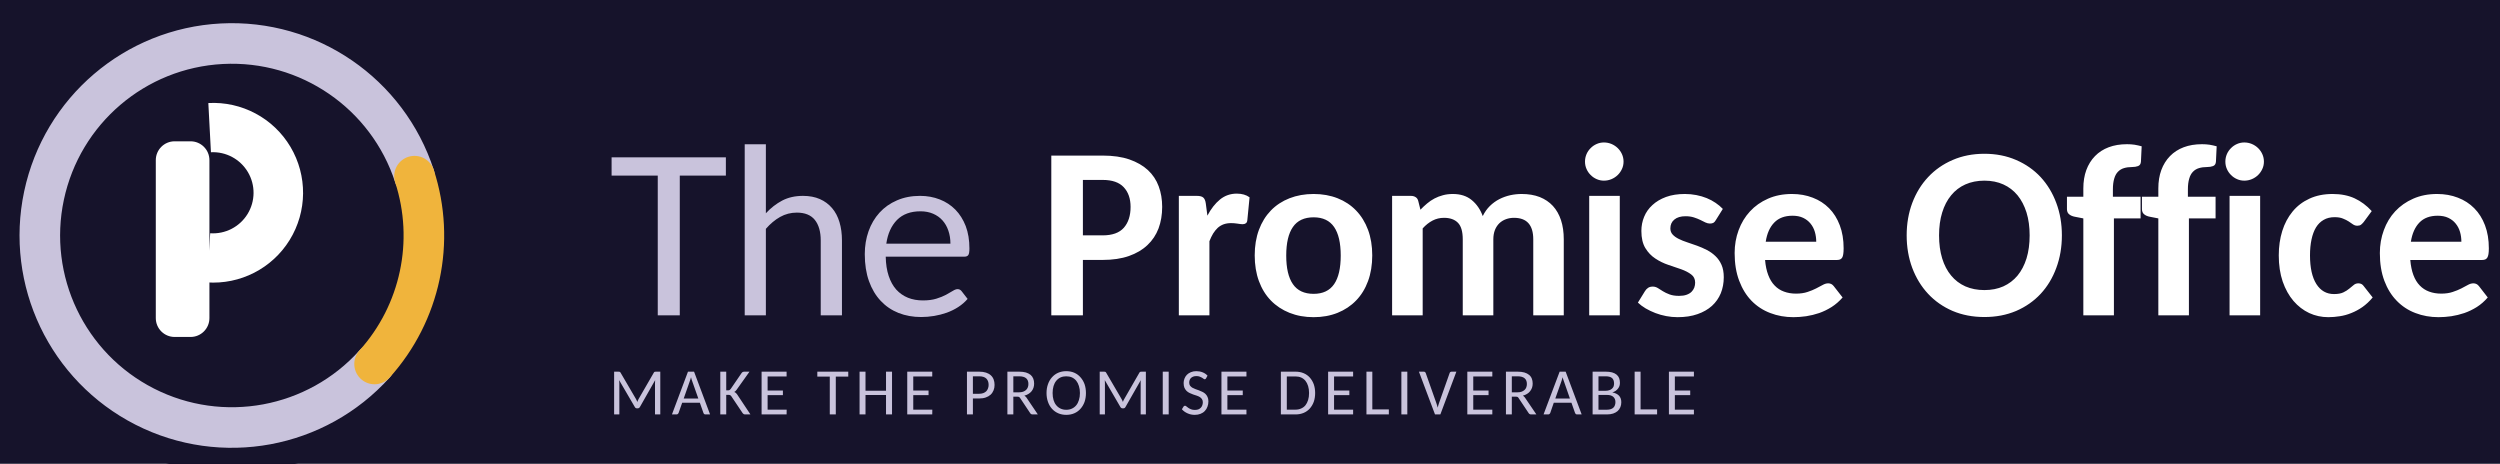
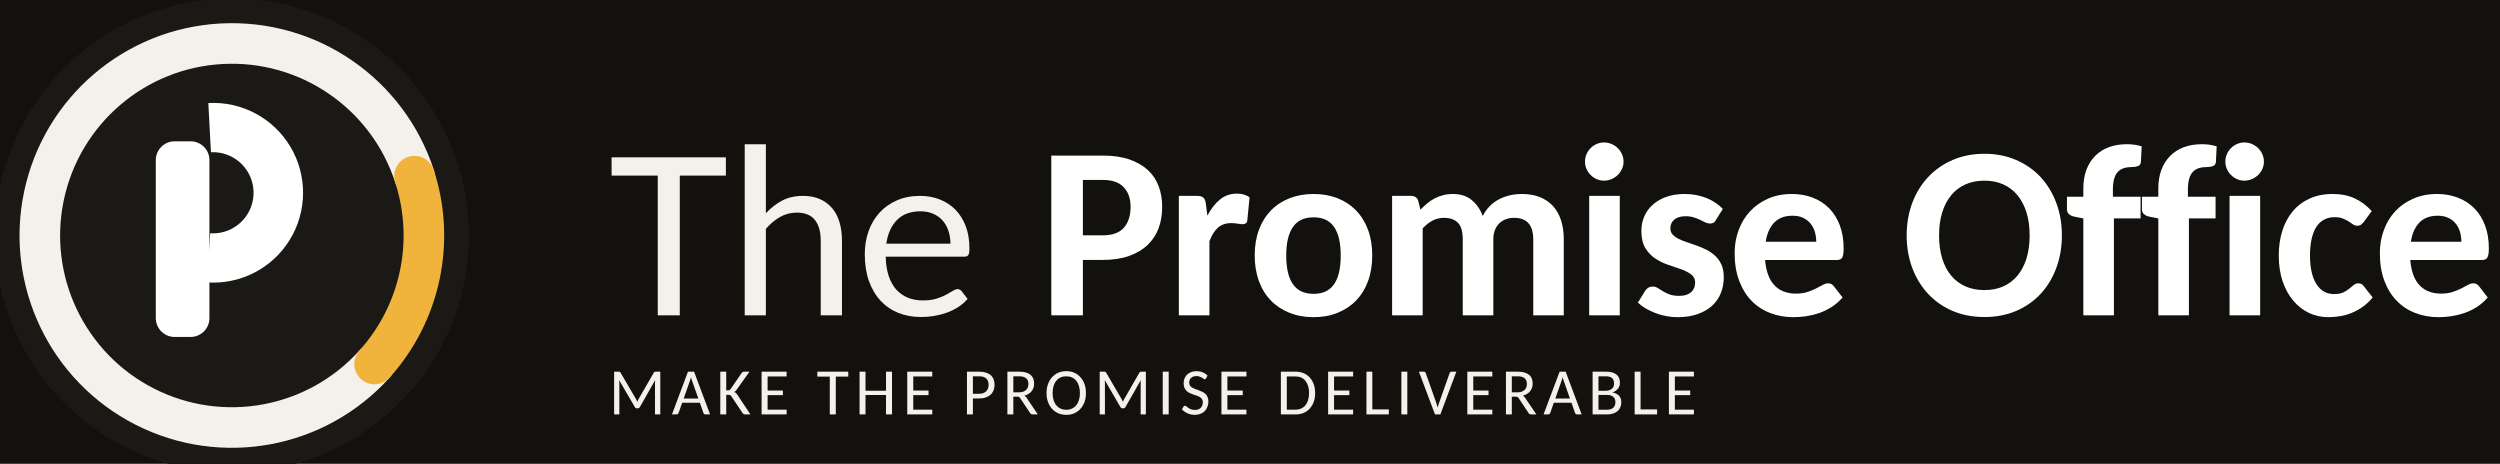
<svg xmlns="http://www.w3.org/2000/svg" viewBox="0 0 345 64" width="345" height="64" role="img">
-   <rect width="345" height="64" fill="#16132B" />
+   <rect width="345" height="64" fill="#12110E" />
  <g transform="translate(0 0)">
-     <circle cx="32" cy="32.5" r="32.7" fill="#16132B" />
-     <path d="M51.69 50.23 A26.50 26.50 0 1 1 57.20 24.31" fill="none" stroke-width="5.6" stroke-linecap="round" stroke="#C9C3DC" />
+     <circle cx="32" cy="32.5" r="32.7" fill="#1A1915" />
+     <path d="M51.69 50.23 A26.50 26.50 0 1 1 57.20 24.31" fill="none" stroke-width="5.6" stroke-linecap="round" stroke="#F3F1EA" />
    <path d="M57.20 24.31 A26.50 26.50 0 0 1 51.69 50.23" fill="none" stroke-width="5.6" stroke-linecap="round" stroke="#F0B43C" />
    <path d="M24.1 19.5 H26.3 A2.6 2.6 0 0 1 28.9 22.1 V43.9 A2.6 2.6 0 0 1 26.3 46.5 H24.1 A2.6 2.6 0 0 1 21.5 43.9 V22.1 A2.6 2.6 0 0 1 24.1 19.5 Z" fill="#FFFFFF" />
    <path d="M28.75 14.22 A12.40 12.40 0 1 1 28.54 38.97 L29.01 32.19 A5.60 5.60 0 1 0 29.11 21.01 Z" fill="#FFFFFF" />
  </g>
  <g transform="translate(84.00 43.52)">
-     <path d="M16.17 -21.81V-19.29H9.81V0H6.77V-19.29H0.4V-21.81Z M18.77 0V-23.61H21.69V-14.09Q22.71 -15.19 23.94 -15.84Q25.18 -16.49 26.81 -16.49Q28.14 -16.49 29.14 -16.05Q30.14 -15.61 30.83 -14.8Q31.51 -14 31.85 -12.86Q32.19 -11.72 32.19 -10.34V0H29.26V-10.34Q29.26 -12.15 28.45 -13.17Q27.64 -14.18 25.96 -14.18Q24.72 -14.18 23.65 -13.58Q22.59 -12.98 21.69 -11.94V0Z M42.97 -16.49Q44.43 -16.49 45.68 -16Q46.92 -15.52 47.84 -14.59Q48.75 -13.66 49.27 -12.32Q49.78 -10.97 49.78 -9.23Q49.78 -8.55 49.63 -8.33Q49.48 -8.1 49.08 -8.1H38.23Q38.26 -6.57 38.64 -5.44Q39.02 -4.3 39.69 -3.55Q40.37 -2.81 41.3 -2.43Q42.23 -2.06 43.37 -2.06Q44.43 -2.06 45.21 -2.3Q45.99 -2.54 46.55 -2.84Q47.11 -3.14 47.49 -3.38Q47.87 -3.62 48.15 -3.62Q48.34 -3.62 48.47 -3.54Q48.6 -3.47 48.7 -3.34L49.53 -2.27Q48.98 -1.63 48.24 -1.15Q47.51 -0.68 46.66 -0.37Q45.81 -0.07 44.91 0.08Q44 0.23 43.12 0.23Q41.43 0.23 40 -0.33Q38.57 -0.9 37.54 -2Q36.5 -3.1 35.92 -4.72Q35.34 -6.34 35.34 -8.45Q35.34 -10.14 35.86 -11.61Q36.38 -13.08 37.37 -14.17Q38.36 -15.26 39.78 -15.87Q41.2 -16.49 42.97 -16.49ZM43.02 -14.36Q40.98 -14.36 39.79 -13.17Q38.61 -11.97 38.31 -9.89H47.16Q47.16 -10.87 46.87 -11.7Q46.59 -12.52 46.06 -13.11Q45.53 -13.7 44.76 -14.03Q43.99 -14.36 43.02 -14.36Z" fill="#C9C3DC" />
+     <path d="M16.17 -21.81V-19.29H9.81V0H6.77V-19.29H0.4V-21.81Z M18.77 0V-23.61H21.69V-14.09Q22.71 -15.19 23.94 -15.84Q25.18 -16.49 26.81 -16.49Q28.14 -16.49 29.14 -16.05Q30.14 -15.61 30.83 -14.8Q31.51 -14 31.85 -12.86Q32.19 -11.72 32.19 -10.34V0H29.26V-10.34Q29.26 -12.15 28.45 -13.17Q27.64 -14.18 25.96 -14.18Q24.72 -14.18 23.65 -13.58Q22.59 -12.98 21.69 -11.94V0Z M42.97 -16.49Q44.43 -16.49 45.68 -16Q46.92 -15.52 47.84 -14.59Q48.75 -13.66 49.27 -12.32Q49.78 -10.97 49.78 -9.23Q49.78 -8.55 49.63 -8.33Q49.48 -8.1 49.08 -8.1H38.23Q38.26 -6.57 38.64 -5.44Q39.02 -4.3 39.69 -3.55Q40.37 -2.81 41.3 -2.43Q42.23 -2.06 43.37 -2.06Q44.43 -2.06 45.21 -2.3Q45.99 -2.54 46.55 -2.84Q47.11 -3.14 47.49 -3.38Q47.87 -3.62 48.15 -3.62Q48.34 -3.62 48.47 -3.54Q48.6 -3.47 48.7 -3.34L49.53 -2.27Q48.98 -1.63 48.24 -1.15Q47.51 -0.68 46.66 -0.37Q45.81 -0.07 44.91 0.08Q44 0.23 43.12 0.23Q41.43 0.23 40 -0.33Q38.57 -0.9 37.54 -2Q36.5 -3.1 35.92 -4.72Q35.34 -6.34 35.34 -8.45Q35.34 -10.14 35.86 -11.61Q36.38 -13.08 37.37 -14.17Q38.36 -15.26 39.78 -15.87Q41.2 -16.49 42.97 -16.49ZM43.02 -14.36Q40.98 -14.36 39.79 -13.17Q38.61 -11.97 38.31 -9.89H47.16Q47.16 -10.87 46.87 -11.7Q46.59 -12.52 46.06 -13.11Q45.53 -13.7 44.76 -14.03Q43.99 -14.36 43.02 -14.36Z" fill="#F3F1EA" />
    <path d="M65.44 -7.65V0H61.08V-22.05H68.17Q70.31 -22.05 71.85 -21.52Q73.4 -20.98 74.41 -20.05Q75.42 -19.11 75.9 -17.81Q76.38 -16.52 76.38 -14.97Q76.38 -13.35 75.88 -12Q75.37 -10.66 74.35 -9.7Q73.33 -8.73 71.79 -8.19Q70.24 -7.65 68.17 -7.65ZM65.44 -11.04H68.17Q70.16 -11.04 71.09 -12.09Q72.02 -13.15 72.02 -14.97Q72.02 -16.68 71.07 -17.69Q70.13 -18.69 68.17 -18.69H65.44Z M78.68 0V-16.49H81.16Q81.8 -16.49 82.06 -16.25Q82.32 -16.02 82.4 -15.44L82.62 -13.76Q83.36 -15.17 84.36 -15.99Q85.36 -16.8 86.67 -16.8Q87.75 -16.8 88.44 -16.29L88.13 -13.13Q88.1 -12.83 87.93 -12.71Q87.76 -12.58 87.48 -12.58Q87.23 -12.58 86.77 -12.66Q86.3 -12.73 85.9 -12.73Q85.32 -12.73 84.87 -12.57Q84.41 -12.4 84.05 -12.08Q83.7 -11.75 83.41 -11.29Q83.13 -10.82 82.9 -10.23V0Z M97.28 -16.75Q99.09 -16.75 100.59 -16.16Q102.08 -15.57 103.14 -14.47Q104.21 -13.36 104.79 -11.8Q105.37 -10.23 105.37 -8.28Q105.37 -6.31 104.79 -4.73Q104.21 -3.15 103.14 -2.05Q102.08 -0.95 100.59 -0.35Q99.09 0.25 97.28 0.25Q95.46 0.25 93.95 -0.35Q92.45 -0.95 91.38 -2.05Q90.31 -3.15 89.73 -4.73Q89.15 -6.31 89.15 -8.28Q89.15 -10.23 89.73 -11.8Q90.31 -13.36 91.38 -14.47Q92.45 -15.57 93.95 -16.16Q95.46 -16.75 97.28 -16.75ZM97.28 -2.97Q99.19 -2.97 100.11 -4.31Q101.02 -5.64 101.02 -8.25Q101.02 -10.86 100.11 -12.19Q99.19 -13.53 97.28 -13.53Q95.34 -13.53 94.42 -12.19Q93.5 -10.86 93.5 -8.25Q93.5 -5.64 94.42 -4.31Q95.34 -2.97 97.28 -2.97Z M108.11 0V-16.49H110.7Q111.1 -16.49 111.38 -16.3Q111.65 -16.12 111.73 -15.74L112.02 -14.58Q112.46 -15.04 112.94 -15.44Q113.41 -15.84 113.96 -16.13Q114.51 -16.42 115.13 -16.58Q115.75 -16.75 116.5 -16.75Q118.08 -16.75 119.1 -15.91Q120.12 -15.07 120.62 -13.7Q121.01 -14.51 121.6 -15.09Q122.19 -15.67 122.91 -16.04Q123.62 -16.4 124.41 -16.58Q125.2 -16.75 125.99 -16.75Q127.39 -16.75 128.48 -16.33Q129.56 -15.9 130.3 -15.1Q131.04 -14.29 131.42 -13.13Q131.8 -11.97 131.8 -10.49V0H127.59V-10.49Q127.59 -13.46 124.93 -13.46Q124.33 -13.46 123.82 -13.27Q123.3 -13.08 122.91 -12.71Q122.52 -12.33 122.3 -11.78Q122.08 -11.22 122.08 -10.49V0H117.86V-10.49Q117.86 -12.09 117.2 -12.77Q116.53 -13.46 115.27 -13.46Q114.42 -13.46 113.69 -13.08Q112.96 -12.7 112.33 -12V0Z M134.73 0ZM139.53 -16.49V0H135.31V-16.49ZM140.05 -21.22Q140.05 -20.67 139.83 -20.2Q139.61 -19.72 139.25 -19.37Q138.88 -19.01 138.39 -18.8Q137.89 -18.59 137.34 -18.59Q136.81 -18.59 136.34 -18.8Q135.86 -19.01 135.51 -19.37Q135.15 -19.72 134.94 -20.2Q134.73 -20.67 134.73 -21.22Q134.73 -21.76 134.94 -22.25Q135.15 -22.73 135.51 -23.08Q135.86 -23.44 136.34 -23.65Q136.81 -23.86 137.34 -23.86Q137.89 -23.86 138.39 -23.65Q138.88 -23.44 139.25 -23.08Q139.61 -22.73 139.83 -22.25Q140.05 -21.76 140.05 -21.22Z M152.8 -13.17Q152.64 -12.88 152.45 -12.77Q152.26 -12.67 151.97 -12.67Q151.67 -12.67 151.35 -12.82Q151.03 -12.98 150.64 -13.17Q150.25 -13.36 149.75 -13.52Q149.25 -13.68 148.6 -13.68Q147.61 -13.68 147.06 -13.22Q146.51 -12.77 146.51 -12Q146.51 -11.49 146.83 -11.15Q147.14 -10.81 147.67 -10.55Q148.19 -10.29 148.84 -10.08Q149.5 -9.86 150.2 -9.61Q150.89 -9.36 151.55 -9.02Q152.21 -8.68 152.73 -8.18Q153.25 -7.69 153.57 -6.97Q153.88 -6.26 153.88 -5.26Q153.88 -4.07 153.47 -3.05Q153.05 -2.04 152.25 -1.31Q151.44 -0.58 150.26 -0.17Q149.07 0.25 147.51 0.25Q146.71 0.25 145.93 0.1Q145.15 -0.05 144.44 -0.32Q143.72 -0.6 143.1 -0.96Q142.48 -1.33 142.03 -1.76L143.01 -3.35Q143.19 -3.64 143.44 -3.8Q143.69 -3.97 144.09 -3.97Q144.45 -3.97 144.78 -3.77Q145.1 -3.57 145.48 -3.33Q145.86 -3.09 146.4 -2.89Q146.93 -2.69 147.72 -2.69Q148.32 -2.69 148.74 -2.84Q149.17 -2.99 149.43 -3.25Q149.68 -3.5 149.81 -3.83Q149.93 -4.17 149.93 -4.52Q149.93 -5.25 149.38 -5.65Q148.84 -6.06 148.01 -6.36Q147.18 -6.66 146.22 -6.97Q145.27 -7.29 144.44 -7.84Q143.61 -8.38 143.06 -9.28Q142.51 -10.18 142.51 -11.65Q142.51 -12.68 142.89 -13.6Q143.27 -14.53 144.03 -15.22Q144.78 -15.92 145.91 -16.34Q147.03 -16.75 148.52 -16.75Q149.33 -16.75 150.1 -16.6Q150.86 -16.45 151.53 -16.18Q152.21 -15.9 152.76 -15.52Q153.32 -15.14 153.75 -14.69Z M163.29 -16.75Q164.85 -16.75 166.16 -16.24Q167.47 -15.74 168.42 -14.78Q169.36 -13.83 169.89 -12.43Q170.42 -11.04 170.42 -9.25Q170.42 -8.77 170.37 -8.46Q170.33 -8.15 170.22 -7.97Q170.11 -7.79 169.92 -7.71Q169.73 -7.64 169.45 -7.64H159.58Q159.68 -6.44 160.02 -5.56Q160.35 -4.68 160.9 -4.12Q161.44 -3.55 162.19 -3.28Q162.94 -3 163.85 -3Q164.76 -3 165.44 -3.23Q166.11 -3.45 166.61 -3.71Q167.12 -3.97 167.52 -4.19Q167.92 -4.42 168.3 -4.42Q168.76 -4.42 169.06 -4.03L170.28 -2.47Q169.59 -1.68 168.76 -1.15Q167.93 -0.63 167.05 -0.32Q166.16 -0.02 165.25 0.12Q164.33 0.25 163.49 0.25Q161.78 0.25 160.3 -0.32Q158.82 -0.88 157.72 -2Q156.63 -3.12 156.01 -4.77Q155.38 -6.42 155.38 -8.6Q155.38 -10.28 155.93 -11.76Q156.48 -13.25 157.5 -14.35Q158.52 -15.46 159.98 -16.1Q161.44 -16.75 163.29 -16.75ZM163.37 -13.75Q161.76 -13.75 160.85 -12.81Q159.93 -11.87 159.67 -10.16H166.64Q166.64 -10.87 166.45 -11.52Q166.26 -12.17 165.85 -12.67Q165.44 -13.17 164.83 -13.46Q164.22 -13.75 163.37 -13.75Z  M200.54 -11.04Q200.54 -8.62 199.77 -6.55Q199.01 -4.48 197.61 -2.97Q196.2 -1.46 194.23 -0.61Q192.25 0.23 189.85 0.23Q187.44 0.23 185.46 -0.61Q183.49 -1.46 182.08 -2.97Q180.67 -4.48 179.89 -6.55Q179.12 -8.62 179.12 -11.04Q179.12 -13.45 179.89 -15.51Q180.67 -17.58 182.08 -19.08Q183.49 -20.59 185.46 -21.44Q187.44 -22.3 189.85 -22.3Q192.25 -22.3 194.23 -21.44Q196.2 -20.59 197.61 -19.08Q199.01 -17.56 199.77 -15.51Q200.54 -13.45 200.54 -11.04ZM196.09 -11.04Q196.09 -12.8 195.66 -14.19Q195.22 -15.59 194.42 -16.57Q193.61 -17.55 192.46 -18.07Q191.31 -18.59 189.85 -18.59Q188.39 -18.59 187.22 -18.07Q186.06 -17.55 185.26 -16.57Q184.45 -15.59 184.02 -14.19Q183.59 -12.8 183.59 -11.04Q183.59 -9.26 184.02 -7.86Q184.45 -6.46 185.26 -5.49Q186.06 -4.52 187.22 -4Q188.39 -3.49 189.85 -3.49Q191.31 -3.49 192.46 -4Q193.61 -4.52 194.42 -5.49Q195.22 -6.46 195.66 -7.86Q196.09 -9.26 196.09 -11.04Z M203.5 0V-13.38L202.32 -13.61Q201.84 -13.7 201.54 -13.95Q201.24 -14.19 201.24 -14.66V-16.37H203.5V-17.51Q203.5 -18.93 203.91 -20.05Q204.33 -21.18 205.11 -21.98Q205.89 -22.78 207 -23.2Q208.11 -23.62 209.53 -23.62Q210.07 -23.62 210.56 -23.55Q211.04 -23.47 211.55 -23.33L211.45 -21.22Q211.42 -20.74 211.05 -20.6Q210.69 -20.47 210.24 -20.47Q209.61 -20.47 209.11 -20.32Q208.61 -20.17 208.27 -19.81Q207.93 -19.46 207.76 -18.86Q207.58 -18.26 207.58 -17.38V-16.37H211.4V-13.38H207.72V0Z M213.85 0V-13.38L212.67 -13.61Q212.19 -13.7 211.89 -13.95Q211.59 -14.19 211.59 -14.66V-16.37H213.85V-17.51Q213.85 -18.93 214.26 -20.05Q214.68 -21.18 215.46 -21.98Q216.24 -22.78 217.35 -23.2Q218.46 -23.62 219.88 -23.62Q220.42 -23.62 220.91 -23.55Q221.39 -23.47 221.9 -23.33L221.8 -21.22Q221.77 -20.74 221.4 -20.6Q221.04 -20.47 220.59 -20.47Q219.96 -20.47 219.46 -20.32Q218.96 -20.17 218.62 -19.81Q218.28 -19.46 218.11 -18.86Q217.93 -18.26 217.93 -17.38V-16.37H221.75V-13.38H218.07V0Z M223.1 0ZM227.9 -16.49V0H223.68V-16.49ZM228.42 -21.22Q228.42 -20.67 228.2 -20.2Q227.98 -19.72 227.62 -19.37Q227.25 -19.01 226.76 -18.8Q226.26 -18.59 225.71 -18.59Q225.18 -18.59 224.71 -18.8Q224.23 -19.01 223.88 -19.37Q223.52 -19.72 223.31 -20.2Q223.1 -20.67 223.1 -21.22Q223.1 -21.76 223.31 -22.25Q223.52 -22.73 223.88 -23.08Q224.23 -23.44 224.71 -23.65Q225.18 -23.86 225.71 -23.86Q226.26 -23.86 226.76 -23.65Q227.25 -23.44 227.62 -23.08Q227.98 -22.73 228.2 -22.25Q228.42 -21.76 228.42 -21.22Z M242.19 -12.88Q242 -12.65 241.82 -12.51Q241.64 -12.37 241.31 -12.37Q240.99 -12.37 240.72 -12.55Q240.46 -12.73 240.12 -12.96Q239.78 -13.18 239.32 -13.36Q238.87 -13.55 238.17 -13.55Q237.3 -13.55 236.67 -13.18Q236.03 -12.82 235.61 -12.14Q235.2 -11.46 234.99 -10.48Q234.78 -9.5 234.78 -8.28Q234.78 -5.71 235.66 -4.32Q236.54 -2.94 238.09 -2.94Q238.9 -2.94 239.38 -3.17Q239.86 -3.4 240.19 -3.68Q240.53 -3.95 240.8 -4.18Q241.07 -4.42 241.46 -4.42Q241.94 -4.42 242.2 -4.03L243.43 -2.47Q242.77 -1.68 242.02 -1.15Q241.27 -0.63 240.48 -0.32Q239.7 0 238.89 0.12Q238.09 0.25 237.3 0.25Q235.91 0.25 234.67 -0.32Q233.44 -0.9 232.5 -1.99Q231.56 -3.09 231.01 -4.67Q230.47 -6.26 230.47 -8.28Q230.47 -10.09 230.95 -11.64Q231.43 -13.18 232.37 -14.32Q233.3 -15.46 234.69 -16.1Q236.08 -16.75 237.9 -16.75Q239.63 -16.75 240.94 -16.15Q242.25 -15.54 243.3 -14.39Z M252.32 -16.75Q253.88 -16.75 255.19 -16.24Q256.5 -15.74 257.45 -14.78Q258.4 -13.83 258.93 -12.43Q259.46 -11.04 259.46 -9.25Q259.46 -8.77 259.41 -8.46Q259.36 -8.15 259.25 -7.97Q259.14 -7.79 258.95 -7.71Q258.76 -7.64 258.48 -7.64H248.62Q248.72 -6.44 249.05 -5.56Q249.38 -4.68 249.93 -4.12Q250.48 -3.55 251.22 -3.28Q251.97 -3 252.88 -3Q253.8 -3 254.47 -3.23Q255.14 -3.45 255.65 -3.71Q256.15 -3.97 256.55 -4.19Q256.95 -4.42 257.33 -4.42Q257.8 -4.42 258.1 -4.03L259.31 -2.47Q258.63 -1.68 257.8 -1.15Q256.97 -0.63 256.08 -0.32Q255.19 -0.02 254.28 0.12Q253.37 0.25 252.52 0.25Q250.81 0.25 249.33 -0.32Q247.85 -0.88 246.76 -2Q245.66 -3.12 245.04 -4.77Q244.42 -6.42 244.42 -8.6Q244.42 -10.28 244.97 -11.76Q245.51 -13.25 246.53 -14.35Q247.56 -15.46 249.02 -16.1Q250.48 -16.75 252.32 -16.75ZM252.4 -13.75Q250.79 -13.75 249.88 -12.81Q248.97 -11.87 248.7 -10.16H255.67Q255.67 -10.87 255.48 -11.52Q255.29 -12.17 254.88 -12.67Q254.48 -13.17 253.86 -13.46Q253.25 -13.75 252.4 -13.75Z" fill="#FFFFFF" />
  </g>
  <g transform="translate(84.00 57.19)">
-     <path d="M3.75 -2.15Q3.81 -2.05 3.86 -1.94Q3.9 -1.83 3.95 -1.72Q3.99 -1.84 4.04 -1.95Q4.09 -2.05 4.14 -2.15L6.23 -5.77Q6.28 -5.86 6.34 -5.88Q6.41 -5.9 6.51 -5.9H7.12V0H6.39V-4.31Q6.39 -4.4 6.4 -4.51Q6.41 -4.62 6.41 -4.73L4.31 -1.03Q4.2 -0.84 4.01 -0.84H3.89Q3.7 -0.84 3.6 -1.03L1.44 -4.73Q1.47 -4.5 1.47 -4.31V0H0.75V-5.9H1.35Q1.46 -5.9 1.52 -5.88Q1.58 -5.86 1.64 -5.76L3.75 -2.15Z M13.99 0H13.35Q13.24 0 13.18 -0.05Q13.11 -0.11 13.08 -0.19L12.58 -1.61H10.14L9.64 -0.19Q9.61 -0.12 9.54 -0.06Q9.47 0 9.36 0H8.73L10.94 -5.9H11.78ZM10.35 -2.19H12.37L11.53 -4.57Q11.49 -4.68 11.44 -4.82Q11.4 -4.96 11.36 -5.13Q11.31 -4.96 11.27 -4.82Q11.22 -4.67 11.18 -4.56Z M16.22 -3.32H16.45Q16.58 -3.32 16.67 -3.36Q16.75 -3.41 16.82 -3.49L18.34 -5.71Q18.42 -5.82 18.51 -5.86Q18.6 -5.9 18.73 -5.9H19.43L17.63 -3.37Q17.49 -3.18 17.33 -3.1Q17.54 -3.02 17.7 -2.8L19.56 0H18.84Q18.69 0 18.62 -0.05Q18.55 -0.09 18.49 -0.17L16.92 -2.51Q16.85 -2.61 16.77 -2.65Q16.69 -2.7 16.52 -2.7H16.22V0H15.4V-5.9H16.22Z M24.55 -5.9V-5.24H21.93V-3.3H24.04V-2.66H21.93V-0.66H24.56L24.55 0H21.1V-5.9Z  M33.06 -5.9V-5.22H31.34V0H30.51V-5.22H28.79V-5.9Z M39.1 0H38.27V-2.68H35.44V0H34.62V-5.9H35.44V-3.27H38.27V-5.9H39.1Z M44.65 -5.9V-5.24H42.03V-3.3H44.14V-2.66H42.03V-0.66H44.66L44.65 0H41.2V-5.9Z  M50.26 -2.2V0H49.44V-5.9H51.13Q51.67 -5.9 52.07 -5.77Q52.47 -5.64 52.73 -5.4Q52.99 -5.17 53.12 -4.83Q53.25 -4.49 53.25 -4.07Q53.25 -3.66 53.11 -3.32Q52.97 -2.97 52.7 -2.72Q52.44 -2.48 52.04 -2.34Q51.65 -2.2 51.13 -2.2ZM50.26 -2.85H51.13Q51.45 -2.85 51.69 -2.94Q51.93 -3.03 52.1 -3.19Q52.26 -3.35 52.34 -3.58Q52.43 -3.8 52.43 -4.07Q52.43 -4.64 52.11 -4.95Q51.79 -5.26 51.13 -5.26H50.26Z M55.84 -2.45V0H55.02V-5.9H56.64Q57.18 -5.9 57.57 -5.79Q57.96 -5.67 58.22 -5.46Q58.47 -5.25 58.59 -4.94Q58.71 -4.64 58.71 -4.26Q58.71 -3.95 58.62 -3.68Q58.53 -3.41 58.36 -3.2Q58.18 -2.98 57.93 -2.83Q57.68 -2.67 57.36 -2.59Q57.44 -2.54 57.51 -2.48Q57.57 -2.42 57.64 -2.34L59.22 0H58.49Q58.28 0 58.17 -0.17L56.77 -2.27Q56.7 -2.37 56.62 -2.41Q56.54 -2.45 56.39 -2.45ZM55.84 -3.05H56.61Q56.93 -3.05 57.18 -3.13Q57.42 -3.22 57.59 -3.37Q57.75 -3.52 57.84 -3.74Q57.92 -3.95 57.92 -4.2Q57.92 -5.26 56.64 -5.26H55.84Z M65.86 -2.95Q65.86 -2.29 65.67 -1.73Q65.47 -1.18 65.11 -0.78Q64.76 -0.38 64.26 -0.16Q63.76 0.06 63.14 0.06Q62.54 0.06 62.03 -0.16Q61.53 -0.38 61.17 -0.78Q60.81 -1.18 60.62 -1.73Q60.42 -2.29 60.42 -2.95Q60.42 -3.61 60.62 -4.17Q60.81 -4.72 61.17 -5.12Q61.53 -5.53 62.03 -5.75Q62.54 -5.97 63.14 -5.97Q63.76 -5.97 64.26 -5.75Q64.76 -5.53 65.11 -5.12Q65.47 -4.72 65.67 -4.17Q65.86 -3.61 65.86 -2.95ZM65.03 -2.95Q65.03 -3.49 64.89 -3.92Q64.76 -4.35 64.52 -4.65Q64.27 -4.95 63.92 -5.11Q63.58 -5.26 63.14 -5.26Q62.71 -5.26 62.37 -5.11Q62.02 -4.95 61.77 -4.65Q61.52 -4.35 61.39 -3.92Q61.26 -3.49 61.26 -2.95Q61.26 -2.41 61.39 -1.98Q61.52 -1.55 61.77 -1.26Q62.02 -0.96 62.37 -0.8Q62.71 -0.64 63.14 -0.64Q63.58 -0.64 63.92 -0.8Q64.27 -0.96 64.52 -1.26Q64.76 -1.55 64.89 -1.98Q65.03 -2.41 65.03 -2.95Z M70.76 -2.15Q70.82 -2.05 70.87 -1.94Q70.92 -1.83 70.96 -1.72Q71.01 -1.84 71.05 -1.95Q71.1 -2.05 71.16 -2.15L73.24 -5.77Q73.29 -5.86 73.36 -5.88Q73.42 -5.9 73.53 -5.9H74.13V0H73.41V-4.31Q73.41 -4.4 73.41 -4.51Q73.42 -4.62 73.43 -4.73L71.32 -1.03Q71.22 -0.84 71.03 -0.84H70.91Q70.72 -0.84 70.61 -1.03L68.46 -4.73Q68.48 -4.5 68.48 -4.31V0H67.76V-5.9H68.37Q68.47 -5.9 68.53 -5.88Q68.59 -5.86 68.65 -5.76L70.76 -2.15Z M77.28 0H76.46V-5.9H77.28Z M82.43 -4.97Q82.37 -4.85 82.25 -4.85Q82.18 -4.85 82.09 -4.92Q82 -4.99 81.87 -5.07Q81.73 -5.15 81.55 -5.22Q81.36 -5.29 81.1 -5.29Q80.85 -5.29 80.67 -5.22Q80.48 -5.15 80.36 -5.03Q80.23 -4.91 80.17 -4.74Q80.11 -4.58 80.11 -4.39Q80.11 -4.14 80.22 -3.98Q80.34 -3.82 80.52 -3.7Q80.71 -3.59 80.95 -3.5Q81.18 -3.42 81.43 -3.33Q81.68 -3.24 81.92 -3.12Q82.16 -3.01 82.34 -2.84Q82.53 -2.66 82.64 -2.41Q82.76 -2.16 82.76 -1.8Q82.76 -1.41 82.63 -1.07Q82.51 -0.73 82.27 -0.48Q82.03 -0.22 81.67 -0.08Q81.32 0.06 80.88 0.06Q80.33 0.06 79.88 -0.15Q79.42 -0.35 79.1 -0.71L79.34 -1.1Q79.37 -1.15 79.42 -1.17Q79.46 -1.2 79.53 -1.2Q79.61 -1.2 79.72 -1.11Q79.82 -1.02 79.98 -0.91Q80.14 -0.8 80.36 -0.71Q80.58 -0.62 80.89 -0.62Q81.15 -0.62 81.36 -0.69Q81.56 -0.77 81.7 -0.91Q81.84 -1.05 81.91 -1.24Q81.99 -1.44 81.99 -1.68Q81.99 -1.94 81.87 -2.11Q81.76 -2.28 81.57 -2.4Q81.39 -2.51 81.15 -2.59Q80.91 -2.67 80.66 -2.75Q80.42 -2.84 80.18 -2.95Q79.94 -3.06 79.75 -3.24Q79.57 -3.42 79.45 -3.68Q79.34 -3.95 79.34 -4.34Q79.34 -4.65 79.46 -4.95Q79.57 -5.24 79.79 -5.47Q80.02 -5.7 80.34 -5.83Q80.67 -5.97 81.09 -5.97Q81.56 -5.97 81.96 -5.81Q82.35 -5.66 82.64 -5.35Z M88.01 -5.9V-5.24H85.38V-3.3H87.5V-2.66H85.38V-0.66H88.01L88.01 0H84.56V-5.9Z  M97.49 -2.95Q97.49 -2.29 97.3 -1.74Q97.1 -1.2 96.75 -0.81Q96.4 -0.42 95.9 -0.21Q95.4 0 94.8 0H92.76V-5.9H94.8Q95.4 -5.9 95.9 -5.69Q96.4 -5.48 96.75 -5.09Q97.1 -4.7 97.3 -4.16Q97.49 -3.61 97.49 -2.95ZM96.65 -2.95Q96.65 -3.49 96.52 -3.91Q96.39 -4.34 96.15 -4.64Q95.91 -4.93 95.56 -5.09Q95.22 -5.24 94.8 -5.24H93.58V-0.66H94.8Q95.22 -0.66 95.56 -0.82Q95.91 -0.97 96.15 -1.26Q96.39 -1.56 96.52 -1.99Q96.65 -2.41 96.65 -2.95Z M102.73 -5.9V-5.24H100.1V-3.3H102.21V-2.66H100.1V-0.66H102.73L102.73 0H99.28V-5.9Z M105.38 -0.69H107.66V0H104.57V-5.9H105.38Z M110.21 0H109.39V-5.9H110.21Z M111.81 -5.9H112.47Q112.58 -5.9 112.65 -5.85Q112.72 -5.79 112.75 -5.71L114.21 -1.58Q114.26 -1.44 114.31 -1.27Q114.37 -1.11 114.41 -0.93Q114.44 -1.11 114.49 -1.27Q114.54 -1.44 114.59 -1.58L116.05 -5.71Q116.07 -5.79 116.14 -5.84Q116.22 -5.9 116.32 -5.9H116.98L114.77 0H114.03Z M121.94 -5.9V-5.24H119.31V-3.3H121.42V-2.66H119.31V-0.66H121.94L121.94 0H118.49V-5.9Z M124.63 -2.45V0H123.82V-5.9H125.43Q125.97 -5.9 126.36 -5.79Q126.76 -5.67 127.01 -5.46Q127.27 -5.25 127.39 -4.94Q127.51 -4.64 127.51 -4.26Q127.51 -3.95 127.42 -3.68Q127.32 -3.41 127.15 -3.2Q126.98 -2.98 126.73 -2.83Q126.47 -2.67 126.16 -2.59Q126.23 -2.54 126.3 -2.48Q126.37 -2.42 126.43 -2.34L128.02 0H127.29Q127.08 0 126.96 -0.17L125.56 -2.27Q125.5 -2.37 125.42 -2.41Q125.34 -2.45 125.18 -2.45ZM124.63 -3.05H125.4Q125.72 -3.05 125.97 -3.13Q126.21 -3.22 126.38 -3.37Q126.55 -3.52 126.63 -3.74Q126.71 -3.95 126.71 -4.2Q126.71 -5.26 125.43 -5.26H124.63Z M134.27 0H133.64Q133.53 0 133.46 -0.05Q133.4 -0.11 133.36 -0.19L132.86 -1.61H130.42L129.93 -0.19Q129.9 -0.12 129.83 -0.06Q129.75 0 129.65 0H129.01L131.23 -5.9H132.06ZM130.63 -2.19H132.65L131.82 -4.57Q131.77 -4.68 131.73 -4.82Q131.68 -4.96 131.64 -5.13Q131.6 -4.96 131.55 -4.82Q131.51 -4.67 131.47 -4.56Z M135.78 0V-5.9H137.58Q138.1 -5.9 138.47 -5.8Q138.85 -5.69 139.09 -5.49Q139.33 -5.29 139.44 -5.01Q139.55 -4.72 139.55 -4.36Q139.55 -4.15 139.49 -3.94Q139.42 -3.74 139.29 -3.57Q139.16 -3.4 138.97 -3.26Q138.77 -3.12 138.5 -3.04Q139.11 -2.92 139.43 -2.58Q139.74 -2.24 139.74 -1.68Q139.74 -1.31 139.61 -1Q139.48 -0.69 139.23 -0.46Q138.97 -0.24 138.61 -0.12Q138.24 0 137.77 0ZM136.59 -2.69V-0.65H137.76Q138.07 -0.65 138.29 -0.73Q138.51 -0.8 138.65 -0.94Q138.8 -1.08 138.86 -1.28Q138.93 -1.47 138.93 -1.7Q138.93 -2.16 138.64 -2.42Q138.35 -2.69 137.76 -2.69ZM136.59 -3.26H137.55Q137.85 -3.26 138.07 -3.34Q138.3 -3.41 138.44 -3.54Q138.59 -3.67 138.67 -3.85Q138.74 -4.04 138.74 -4.26Q138.74 -4.78 138.46 -5.02Q138.18 -5.26 137.58 -5.26H136.59Z M142.4 -0.69H144.68V0H141.58V-5.9H142.4Z M149.76 -5.9V-5.24H147.13V-3.3H149.25V-2.66H147.13V-0.66H149.76L149.76 0H146.31V-5.9Z" fill="#C9C3DC" />
+     <path d="M3.75 -2.15Q3.81 -2.05 3.86 -1.94Q3.9 -1.83 3.95 -1.72Q3.99 -1.84 4.04 -1.95Q4.09 -2.05 4.14 -2.15L6.23 -5.77Q6.28 -5.86 6.34 -5.88Q6.41 -5.9 6.51 -5.9H7.12V0H6.39V-4.31Q6.39 -4.4 6.4 -4.51Q6.41 -4.62 6.41 -4.73L4.31 -1.03Q4.2 -0.84 4.01 -0.84H3.89Q3.7 -0.84 3.6 -1.03L1.44 -4.73Q1.47 -4.5 1.47 -4.31V0H0.75V-5.9H1.35Q1.46 -5.9 1.52 -5.88Q1.58 -5.86 1.64 -5.76L3.75 -2.15Z M13.99 0H13.35Q13.24 0 13.18 -0.05Q13.11 -0.11 13.08 -0.19L12.58 -1.61H10.14L9.64 -0.19Q9.61 -0.12 9.54 -0.06Q9.47 0 9.36 0H8.73L10.94 -5.9H11.78ZM10.35 -2.19H12.37L11.53 -4.57Q11.49 -4.68 11.44 -4.82Q11.4 -4.96 11.36 -5.13Q11.31 -4.96 11.27 -4.82Q11.22 -4.67 11.18 -4.56Z M16.22 -3.32H16.45Q16.58 -3.32 16.67 -3.36Q16.75 -3.41 16.82 -3.49L18.34 -5.71Q18.42 -5.82 18.51 -5.86Q18.6 -5.9 18.73 -5.9H19.43L17.63 -3.37Q17.49 -3.18 17.33 -3.1Q17.54 -3.02 17.7 -2.8L19.56 0H18.84Q18.69 0 18.62 -0.05Q18.55 -0.09 18.49 -0.17L16.92 -2.51Q16.85 -2.61 16.77 -2.65Q16.69 -2.7 16.52 -2.7H16.22V0H15.4V-5.9H16.22Z M24.55 -5.9V-5.24H21.93V-3.3H24.04V-2.66H21.93V-0.66H24.56L24.55 0H21.1V-5.9Z  M33.06 -5.9V-5.22H31.34V0H30.51V-5.22H28.79V-5.9Z M39.1 0H38.27V-2.68H35.44V0H34.62V-5.9H35.44V-3.27H38.27V-5.9H39.1Z M44.65 -5.9V-5.24H42.03V-3.3H44.14V-2.66H42.03V-0.66H44.66L44.65 0H41.2V-5.9Z  M50.26 -2.2V0H49.44V-5.9H51.13Q51.67 -5.9 52.07 -5.77Q52.47 -5.64 52.73 -5.4Q52.99 -5.17 53.12 -4.83Q53.25 -4.49 53.25 -4.07Q53.25 -3.66 53.11 -3.32Q52.97 -2.97 52.7 -2.72Q52.44 -2.48 52.04 -2.34Q51.65 -2.2 51.13 -2.2ZM50.26 -2.85H51.13Q51.45 -2.85 51.69 -2.94Q51.93 -3.03 52.1 -3.19Q52.26 -3.35 52.34 -3.58Q52.43 -3.8 52.43 -4.07Q52.43 -4.64 52.11 -4.95Q51.79 -5.26 51.13 -5.26H50.26Z M55.84 -2.45V0H55.02V-5.9H56.64Q57.18 -5.9 57.57 -5.79Q57.96 -5.67 58.22 -5.46Q58.47 -5.25 58.59 -4.94Q58.71 -4.64 58.71 -4.26Q58.71 -3.95 58.62 -3.68Q58.53 -3.41 58.36 -3.2Q58.18 -2.98 57.93 -2.83Q57.68 -2.67 57.36 -2.59Q57.44 -2.54 57.51 -2.48Q57.57 -2.42 57.64 -2.34L59.22 0H58.49Q58.28 0 58.17 -0.17L56.77 -2.27Q56.7 -2.37 56.62 -2.41Q56.54 -2.45 56.39 -2.45ZM55.84 -3.05H56.61Q56.93 -3.05 57.18 -3.13Q57.42 -3.22 57.59 -3.37Q57.75 -3.52 57.84 -3.74Q57.92 -3.95 57.92 -4.2Q57.92 -5.26 56.64 -5.26H55.84Z M65.86 -2.95Q65.86 -2.29 65.67 -1.73Q65.47 -1.18 65.11 -0.78Q64.76 -0.38 64.26 -0.16Q63.76 0.06 63.14 0.06Q62.54 0.06 62.03 -0.16Q61.53 -0.38 61.17 -0.78Q60.81 -1.18 60.62 -1.73Q60.42 -2.29 60.42 -2.95Q60.42 -3.61 60.62 -4.17Q60.81 -4.72 61.17 -5.12Q61.53 -5.53 62.03 -5.75Q62.54 -5.97 63.14 -5.97Q63.76 -5.97 64.26 -5.75Q64.76 -5.53 65.11 -5.12Q65.47 -4.72 65.67 -4.17Q65.86 -3.61 65.86 -2.95ZM65.03 -2.95Q65.03 -3.49 64.89 -3.92Q64.76 -4.35 64.52 -4.65Q64.27 -4.95 63.92 -5.11Q63.58 -5.26 63.14 -5.26Q62.71 -5.26 62.37 -5.11Q62.02 -4.95 61.77 -4.65Q61.52 -4.35 61.39 -3.92Q61.26 -3.49 61.26 -2.95Q61.26 -2.41 61.39 -1.98Q61.52 -1.55 61.77 -1.26Q62.02 -0.96 62.37 -0.8Q62.71 -0.64 63.14 -0.64Q63.58 -0.64 63.92 -0.8Q64.27 -0.96 64.52 -1.26Q64.76 -1.55 64.89 -1.98Q65.03 -2.41 65.03 -2.95Z M70.76 -2.15Q70.82 -2.05 70.87 -1.94Q70.92 -1.83 70.96 -1.72Q71.01 -1.84 71.05 -1.95Q71.1 -2.05 71.16 -2.15L73.24 -5.77Q73.29 -5.86 73.36 -5.88Q73.42 -5.9 73.53 -5.9H74.13V0H73.41V-4.31Q73.41 -4.4 73.41 -4.51Q73.42 -4.62 73.43 -4.73L71.32 -1.03Q71.22 -0.84 71.03 -0.84H70.91Q70.72 -0.84 70.61 -1.03L68.46 -4.73Q68.48 -4.5 68.48 -4.31V0H67.76V-5.9H68.37Q68.47 -5.9 68.53 -5.88Q68.59 -5.86 68.65 -5.76L70.76 -2.15Z M77.28 0H76.46V-5.9H77.28Z M82.43 -4.97Q82.37 -4.85 82.25 -4.85Q82.18 -4.85 82.09 -4.92Q82 -4.99 81.87 -5.07Q81.73 -5.15 81.55 -5.22Q81.36 -5.29 81.1 -5.29Q80.85 -5.29 80.67 -5.22Q80.48 -5.15 80.36 -5.03Q80.23 -4.91 80.17 -4.74Q80.11 -4.58 80.11 -4.39Q80.11 -4.14 80.22 -3.98Q80.34 -3.82 80.52 -3.7Q80.71 -3.59 80.95 -3.5Q81.18 -3.42 81.43 -3.33Q81.68 -3.24 81.92 -3.12Q82.16 -3.01 82.34 -2.84Q82.53 -2.66 82.64 -2.41Q82.76 -2.16 82.76 -1.8Q82.76 -1.41 82.63 -1.07Q82.51 -0.73 82.27 -0.48Q82.03 -0.22 81.67 -0.08Q81.32 0.06 80.88 0.06Q80.33 0.06 79.88 -0.15Q79.42 -0.35 79.1 -0.71L79.34 -1.1Q79.37 -1.15 79.42 -1.17Q79.46 -1.2 79.53 -1.2Q79.61 -1.2 79.72 -1.11Q79.82 -1.02 79.98 -0.91Q80.14 -0.8 80.36 -0.71Q80.58 -0.62 80.89 -0.62Q81.15 -0.62 81.36 -0.69Q81.56 -0.77 81.7 -0.91Q81.84 -1.05 81.91 -1.24Q81.99 -1.44 81.99 -1.68Q81.99 -1.94 81.87 -2.11Q81.76 -2.28 81.57 -2.4Q81.39 -2.51 81.15 -2.59Q80.91 -2.67 80.66 -2.75Q80.42 -2.84 80.18 -2.95Q79.94 -3.06 79.75 -3.24Q79.57 -3.42 79.45 -3.68Q79.34 -3.95 79.34 -4.34Q79.34 -4.65 79.46 -4.95Q79.57 -5.24 79.79 -5.47Q80.02 -5.7 80.34 -5.83Q80.67 -5.97 81.09 -5.97Q81.56 -5.97 81.96 -5.81Q82.35 -5.66 82.64 -5.35Z M88.01 -5.9V-5.24H85.38V-3.3H87.5V-2.66H85.38V-0.66H88.01L88.01 0H84.56V-5.9Z  M97.49 -2.95Q97.49 -2.29 97.3 -1.74Q97.1 -1.2 96.75 -0.81Q96.4 -0.42 95.9 -0.21Q95.4 0 94.8 0H92.76V-5.9H94.8Q95.4 -5.9 95.9 -5.69Q96.4 -5.48 96.75 -5.09Q97.1 -4.7 97.3 -4.16Q97.49 -3.61 97.49 -2.95ZM96.65 -2.95Q96.65 -3.49 96.52 -3.91Q96.39 -4.34 96.15 -4.64Q95.91 -4.93 95.56 -5.09Q95.22 -5.24 94.8 -5.24H93.58V-0.66H94.8Q95.22 -0.66 95.56 -0.82Q95.91 -0.97 96.15 -1.26Q96.39 -1.56 96.52 -1.99Q96.65 -2.41 96.65 -2.95Z M102.73 -5.9V-5.24H100.1V-3.3H102.21V-2.66H100.1V-0.66H102.73L102.73 0H99.28V-5.9Z M105.38 -0.69H107.66V0H104.57V-5.9H105.38Z M110.21 0H109.39V-5.9H110.21Z M111.81 -5.9H112.47Q112.58 -5.9 112.65 -5.85Q112.72 -5.79 112.75 -5.71L114.21 -1.58Q114.26 -1.44 114.31 -1.27Q114.37 -1.11 114.41 -0.93Q114.44 -1.11 114.49 -1.27Q114.54 -1.44 114.59 -1.58L116.05 -5.71Q116.07 -5.79 116.14 -5.84Q116.22 -5.9 116.32 -5.9H116.98L114.77 0H114.03Z M121.94 -5.9V-5.24H119.31V-3.3H121.42V-2.66H119.31V-0.66H121.94L121.94 0H118.49V-5.9Z M124.63 -2.45V0H123.82V-5.9H125.43Q125.97 -5.9 126.36 -5.79Q126.76 -5.67 127.01 -5.46Q127.27 -5.25 127.39 -4.94Q127.51 -4.64 127.51 -4.26Q127.51 -3.95 127.42 -3.68Q127.32 -3.41 127.15 -3.2Q126.98 -2.98 126.73 -2.83Q126.47 -2.67 126.16 -2.59Q126.23 -2.54 126.3 -2.48Q126.37 -2.42 126.43 -2.34L128.02 0H127.29Q127.08 0 126.96 -0.17L125.56 -2.27Q125.5 -2.37 125.42 -2.41Q125.34 -2.45 125.18 -2.45ZM124.63 -3.05H125.4Q125.72 -3.05 125.97 -3.13Q126.21 -3.22 126.38 -3.37Q126.55 -3.52 126.63 -3.74Q126.71 -3.95 126.71 -4.2Q126.71 -5.26 125.43 -5.26H124.63Z M134.27 0H133.64Q133.53 0 133.46 -0.05Q133.4 -0.11 133.36 -0.19L132.86 -1.61H130.42L129.93 -0.19Q129.9 -0.12 129.83 -0.06Q129.75 0 129.65 0H129.01L131.23 -5.9H132.06ZM130.63 -2.19H132.65L131.82 -4.57Q131.77 -4.68 131.73 -4.82Q131.68 -4.96 131.64 -5.13Q131.6 -4.96 131.55 -4.82Q131.51 -4.67 131.47 -4.56Z M135.78 0V-5.9H137.58Q138.1 -5.9 138.47 -5.8Q138.85 -5.69 139.09 -5.49Q139.33 -5.29 139.44 -5.01Q139.55 -4.72 139.55 -4.36Q139.55 -4.15 139.49 -3.94Q139.42 -3.74 139.29 -3.57Q139.16 -3.4 138.97 -3.26Q138.77 -3.12 138.5 -3.04Q139.11 -2.92 139.43 -2.58Q139.74 -2.24 139.74 -1.68Q139.74 -1.31 139.61 -1Q139.48 -0.69 139.23 -0.46Q138.97 -0.24 138.61 -0.12Q138.24 0 137.77 0ZM136.59 -2.69V-0.65H137.76Q138.07 -0.65 138.29 -0.73Q138.51 -0.8 138.65 -0.94Q138.8 -1.08 138.86 -1.28Q138.93 -1.47 138.93 -1.7Q138.93 -2.16 138.64 -2.42Q138.35 -2.69 137.76 -2.69ZM136.59 -3.26H137.55Q137.85 -3.26 138.07 -3.34Q138.3 -3.41 138.44 -3.54Q138.59 -3.67 138.67 -3.85Q138.74 -4.04 138.74 -4.26Q138.74 -4.78 138.46 -5.02Q138.18 -5.26 137.58 -5.26H136.59Z M142.4 -0.69H144.68V0H141.58V-5.9H142.4Z M149.76 -5.9V-5.24H147.13V-3.3H149.25V-2.66H147.13V-0.66H149.76L149.76 0H146.31V-5.9Z" fill="#F3F1EA" />
  </g>
</svg>
